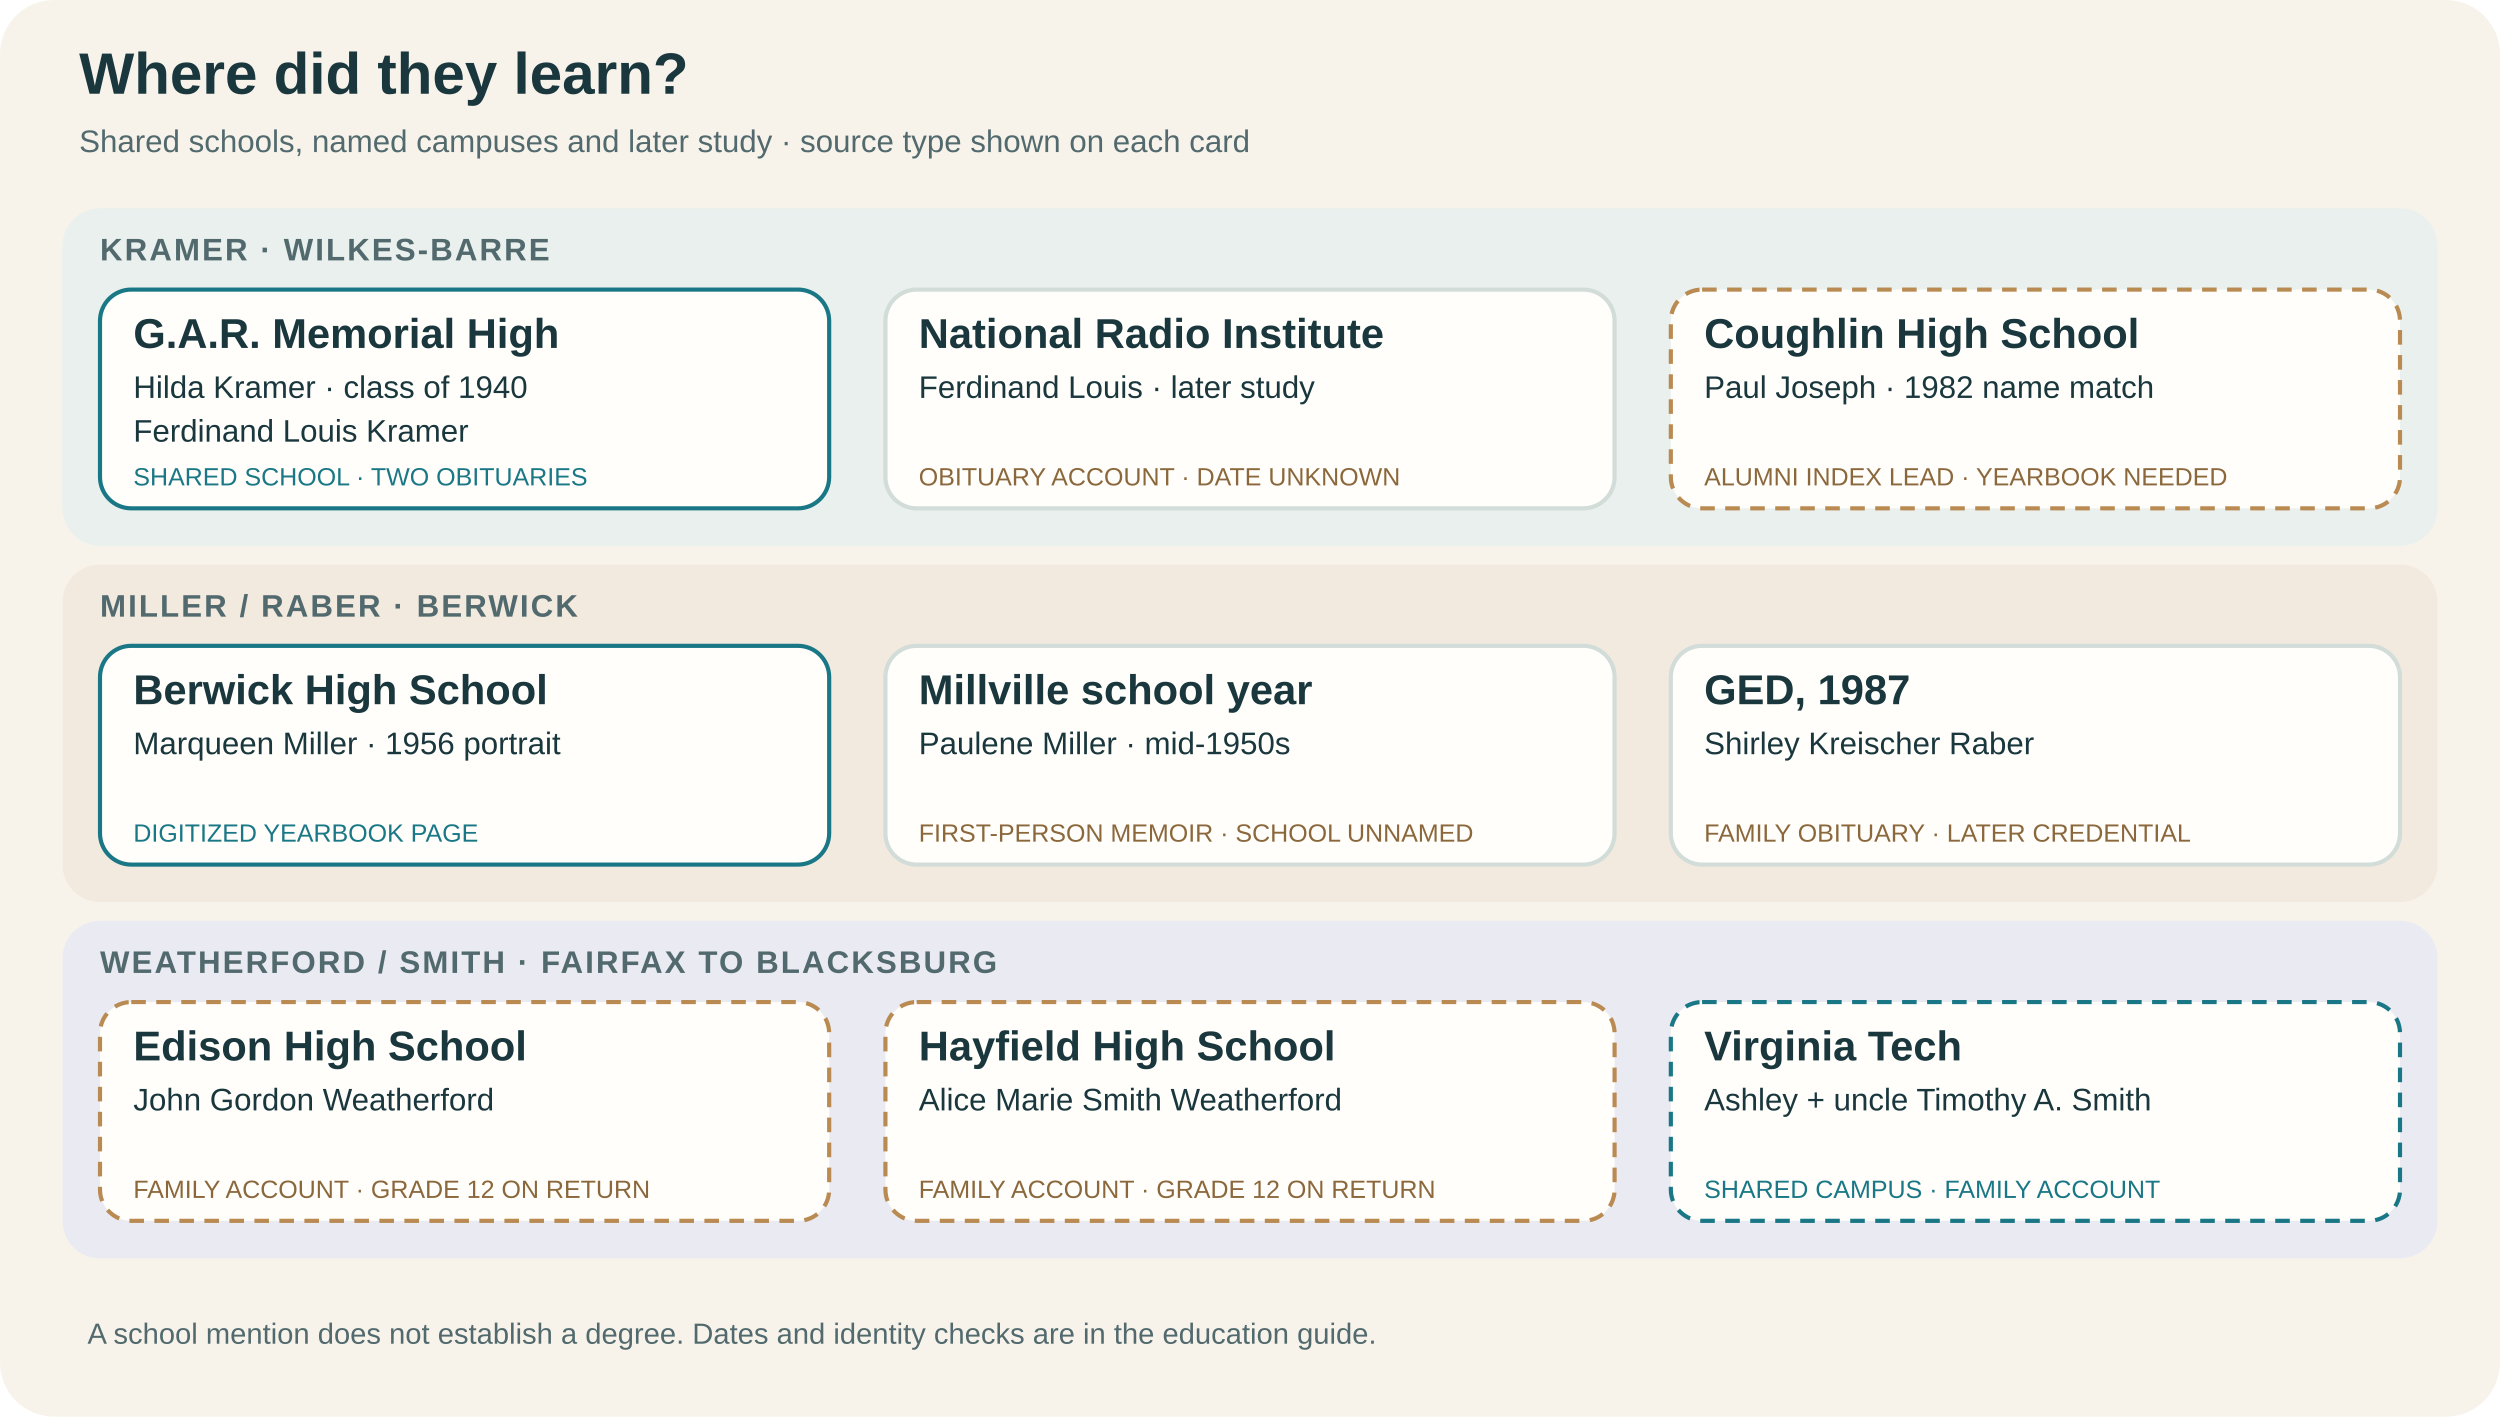
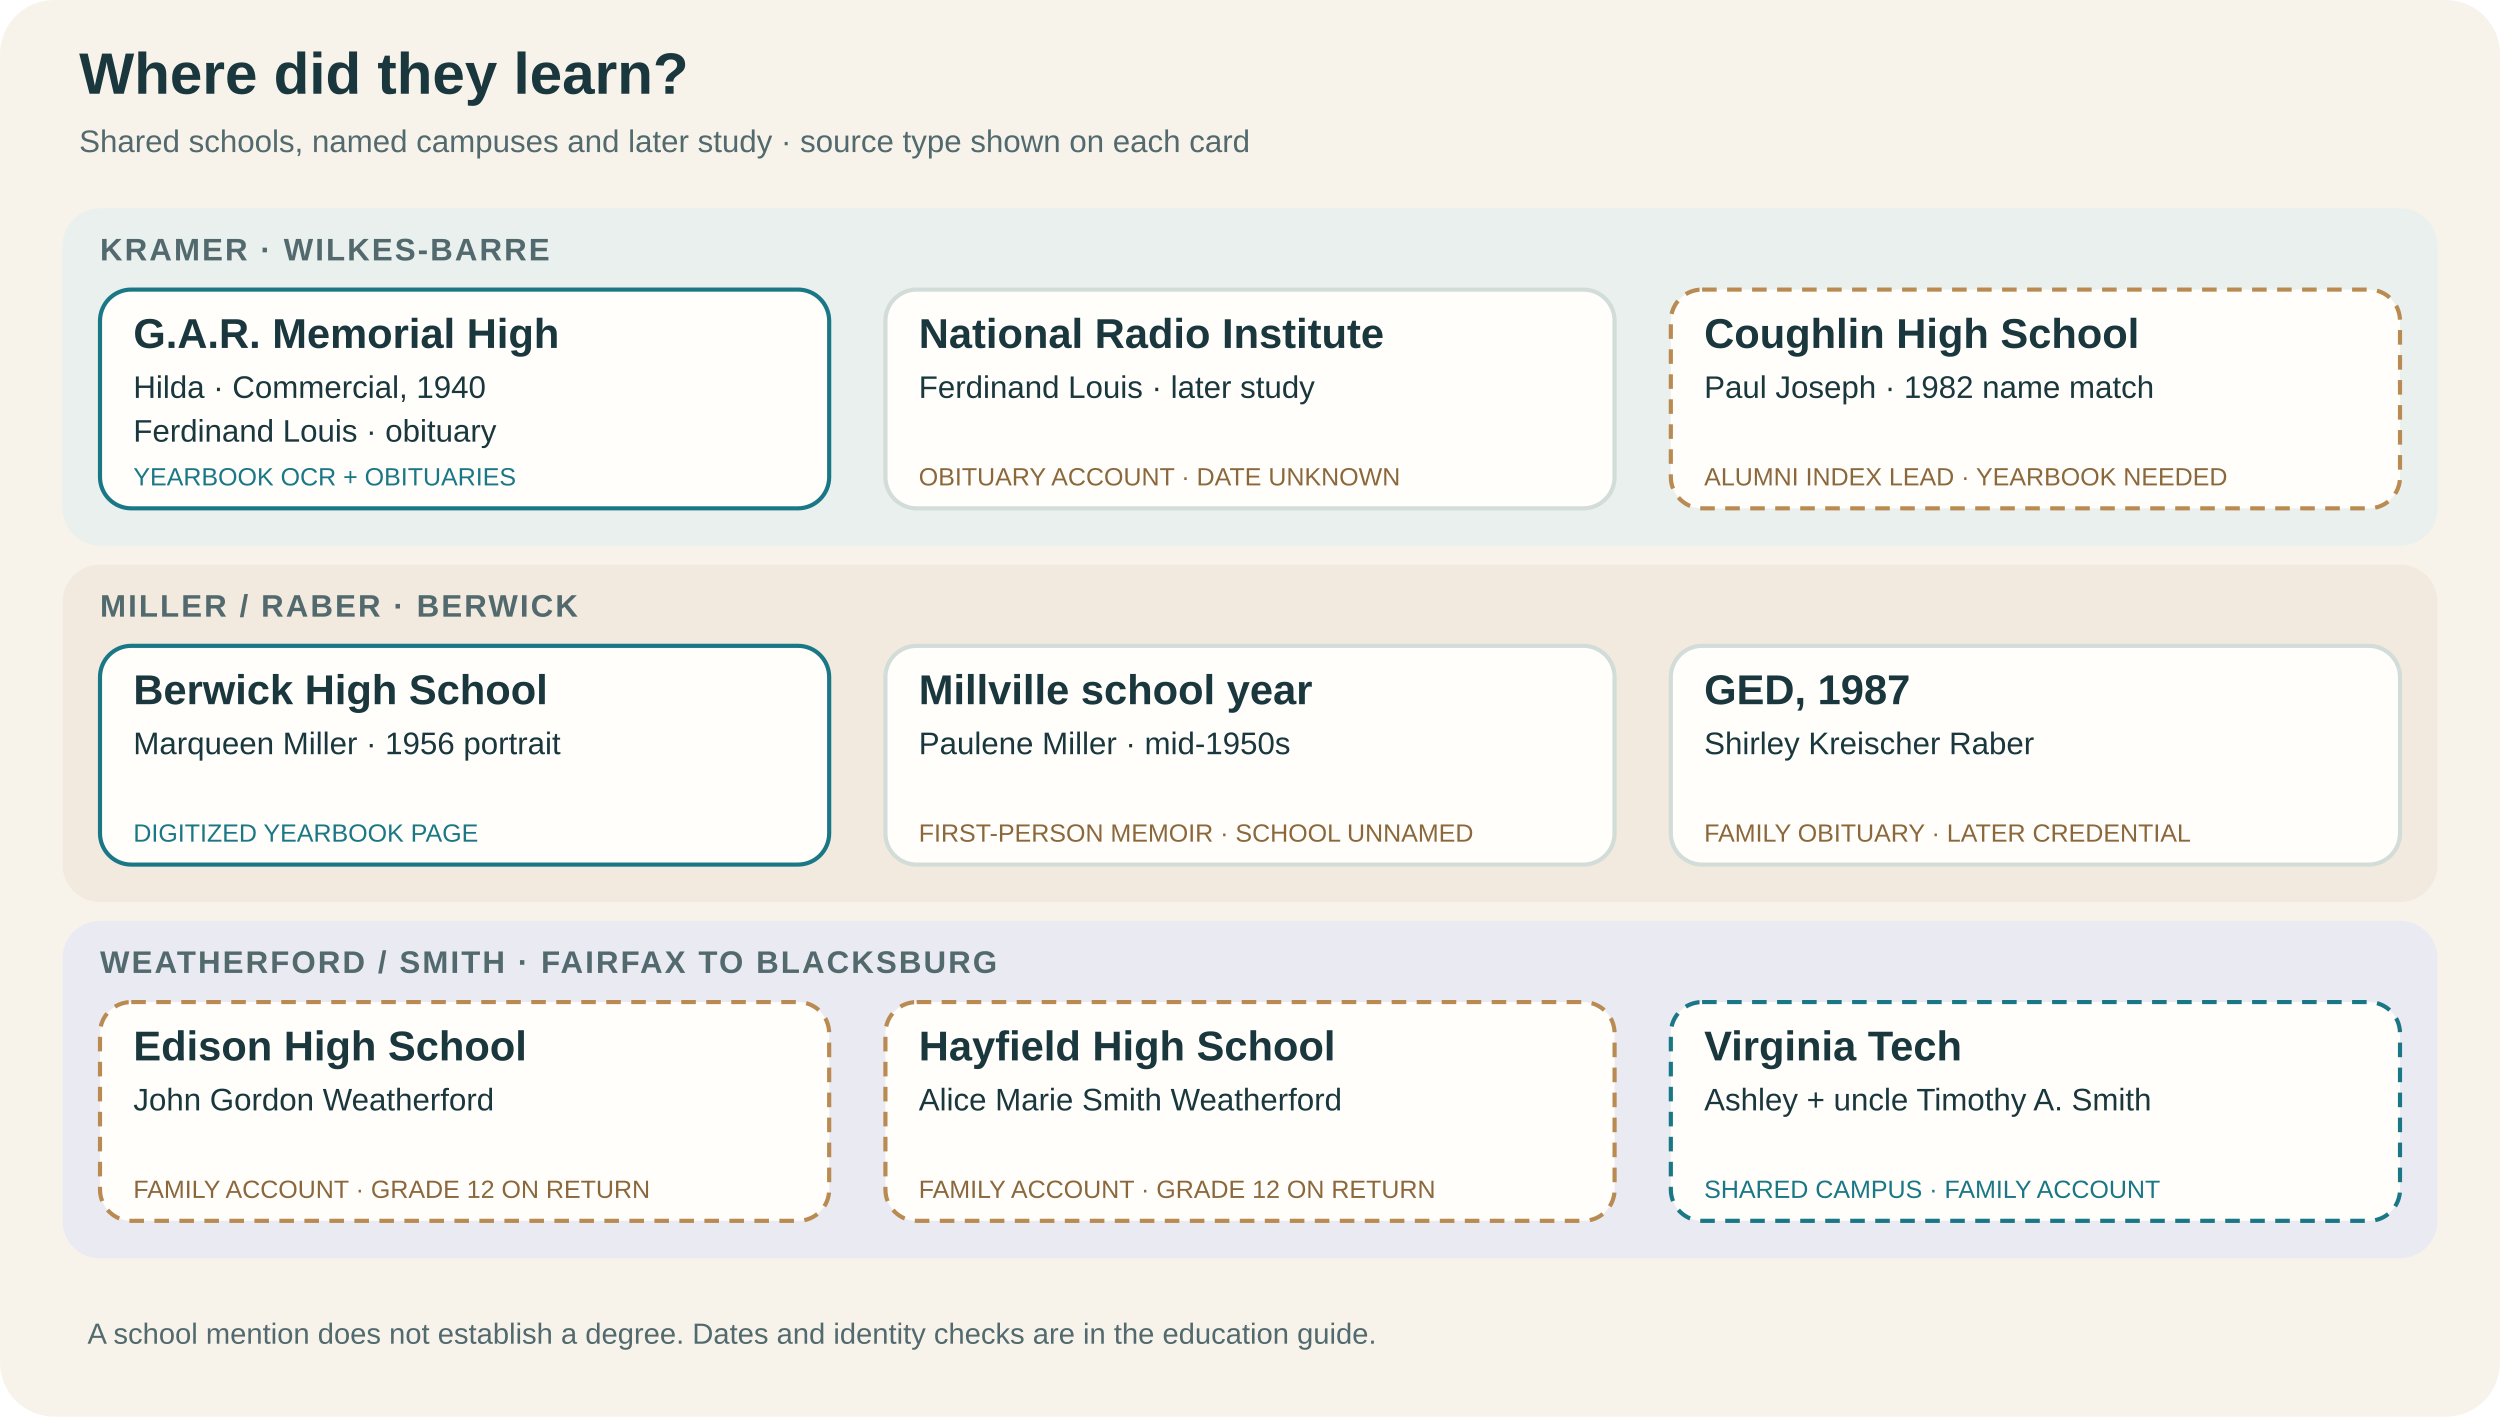
<svg xmlns="http://www.w3.org/2000/svg" width="1200" height="680" viewBox="0 0 1200 680" role="img" aria-labelledby="title desc">
  <rect width="1200" height="680" rx="26" fill="#f7f3eb" />
  <text x="38" y="45" fill="#19373d" font-family="Arial,sans-serif" font-size="28" font-weight="700">Where did they learn?</text>
  <text x="38" y="73" fill="#526a6e" font-family="Arial,sans-serif" font-size="15">Shared schools, named campuses and later study · source type shown on each card</text>
  <rect x="30" y="100" width="1140" height="162" rx="18" fill="#e9f0ed" />
  <rect x="30" y="271" width="1140" height="162" rx="18" fill="#f2eadf" />
  <rect x="30" y="442" width="1140" height="162" rx="18" fill="#eaeaf2" />
  <g font-family="Arial,sans-serif" font-size="15" font-weight="700" letter-spacing="1" fill="#526a6e">
    <text x="48" y="125">KRAMER · WILKES-BARRE</text>
    <text x="48" y="296">MILLER / RABER · BERWICK</text>
    <text x="48" y="467">WEATHERFORD / SMITH · FAIRFAX TO BLACKSBURG</text>
  </g>
  <g stroke-width="2">
    <rect x="48" y="139" width="350" height="105" rx="15" fill="#fffefa" stroke="#197786" />
    <rect x="425" y="139" width="350" height="105" rx="15" fill="#fffefa" stroke="#d2dcd8" />
    <rect x="802" y="139" width="350" height="105" rx="15" fill="#fffefa" stroke="#b98a51" stroke-dasharray="7 5" />
    <rect x="48" y="310" width="350" height="105" rx="15" fill="#fffefa" stroke="#197786" />
    <rect x="425" y="310" width="350" height="105" rx="15" fill="#fffefa" stroke="#d2dcd8" />
    <rect x="802" y="310" width="350" height="105" rx="15" fill="#fffefa" stroke="#d2dcd8" />
    <rect x="48" y="481" width="350" height="105" rx="15" fill="#fffefa" stroke="#b98a51" stroke-dasharray="7 5" />
    <rect x="425" y="481" width="350" height="105" rx="15" fill="#fffefa" stroke="#b98a51" stroke-dasharray="7 5" />
    <rect x="802" y="481" width="350" height="105" rx="15" fill="#fffefa" stroke="#197786" stroke-dasharray="7 5" />
  </g>
  <g font-family="Arial,sans-serif" fill="#19373d">
    <text x="64" y="167" font-size="20" font-weight="700">G.A.R. Memorial High</text>
-     <text x="64" y="191" font-size="15">Hilda Kramer · class of 1940</text>
-     <text x="64" y="212" font-size="15">Ferdinand Louis Kramer</text>
-     <text x="64" y="233" font-size="12" fill="#197786">SHARED SCHOOL · TWO OBITUARIES</text>
+     <text x="64" y="191" font-size="15">Hilda · Commercial, 1940</text>
+     <text x="64" y="212" font-size="15">Ferdinand Louis · obituary</text>
+     <text x="64" y="233" font-size="12" fill="#197786">YEARBOOK OCR + OBITUARIES</text>
    <text x="441" y="167" font-size="20" font-weight="700">National Radio Institute</text>
    <text x="441" y="191" font-size="15">Ferdinand Louis · later study</text>
    <text x="441" y="233" font-size="12" fill="#8b673c">OBITUARY ACCOUNT · DATE UNKNOWN</text>
    <text x="818" y="167" font-size="20" font-weight="700">Coughlin High School</text>
    <text x="818" y="191" font-size="15">Paul Joseph · 1982 name match</text>
    <text x="818" y="233" font-size="12" fill="#8b673c">ALUMNI INDEX LEAD · YEARBOOK NEEDED</text>
    <text x="64" y="338" font-size="20" font-weight="700">Berwick High School</text>
    <text x="64" y="362" font-size="15">Marqueen Miller · 1956 portrait</text>
    <text x="64" y="404" font-size="12" fill="#197786">DIGITIZED YEARBOOK PAGE</text>
    <text x="441" y="338" font-size="20" font-weight="700">Millville school year</text>
    <text x="441" y="362" font-size="15">Paulene Miller · mid-1950s</text>
    <text x="441" y="404" font-size="12" fill="#8b673c">FIRST-PERSON MEMOIR · SCHOOL UNNAMED</text>
    <text x="818" y="338" font-size="20" font-weight="700">GED, 1987</text>
    <text x="818" y="362" font-size="15">Shirley Kreischer Raber</text>
    <text x="818" y="404" font-size="12" fill="#8b673c">FAMILY OBITUARY · LATER CREDENTIAL</text>
    <text x="64" y="509" font-size="20" font-weight="700">Edison High School</text>
    <text x="64" y="533" font-size="15">John Gordon Weatherford</text>
    <text x="64" y="575" font-size="12" fill="#8b673c">FAMILY ACCOUNT · GRADE 12 ON RETURN</text>
    <text x="441" y="509" font-size="20" font-weight="700">Hayfield High School</text>
    <text x="441" y="533" font-size="15">Alice Marie Smith Weatherford</text>
    <text x="441" y="575" font-size="12" fill="#8b673c">FAMILY ACCOUNT · GRADE 12 ON RETURN</text>
    <text x="818" y="509" font-size="20" font-weight="700">Virginia Tech</text>
    <text x="818" y="533" font-size="15">Ashley + uncle Timothy A. Smith</text>
    <text x="818" y="575" font-size="12" fill="#197786">SHARED CAMPUS · FAMILY ACCOUNT</text>
  </g>
  <text x="42" y="645" fill="#526a6e" font-family="Arial,sans-serif" font-size="14">A school mention does not establish a degree. Dates and identity checks are in the education guide.</text>
</svg>
